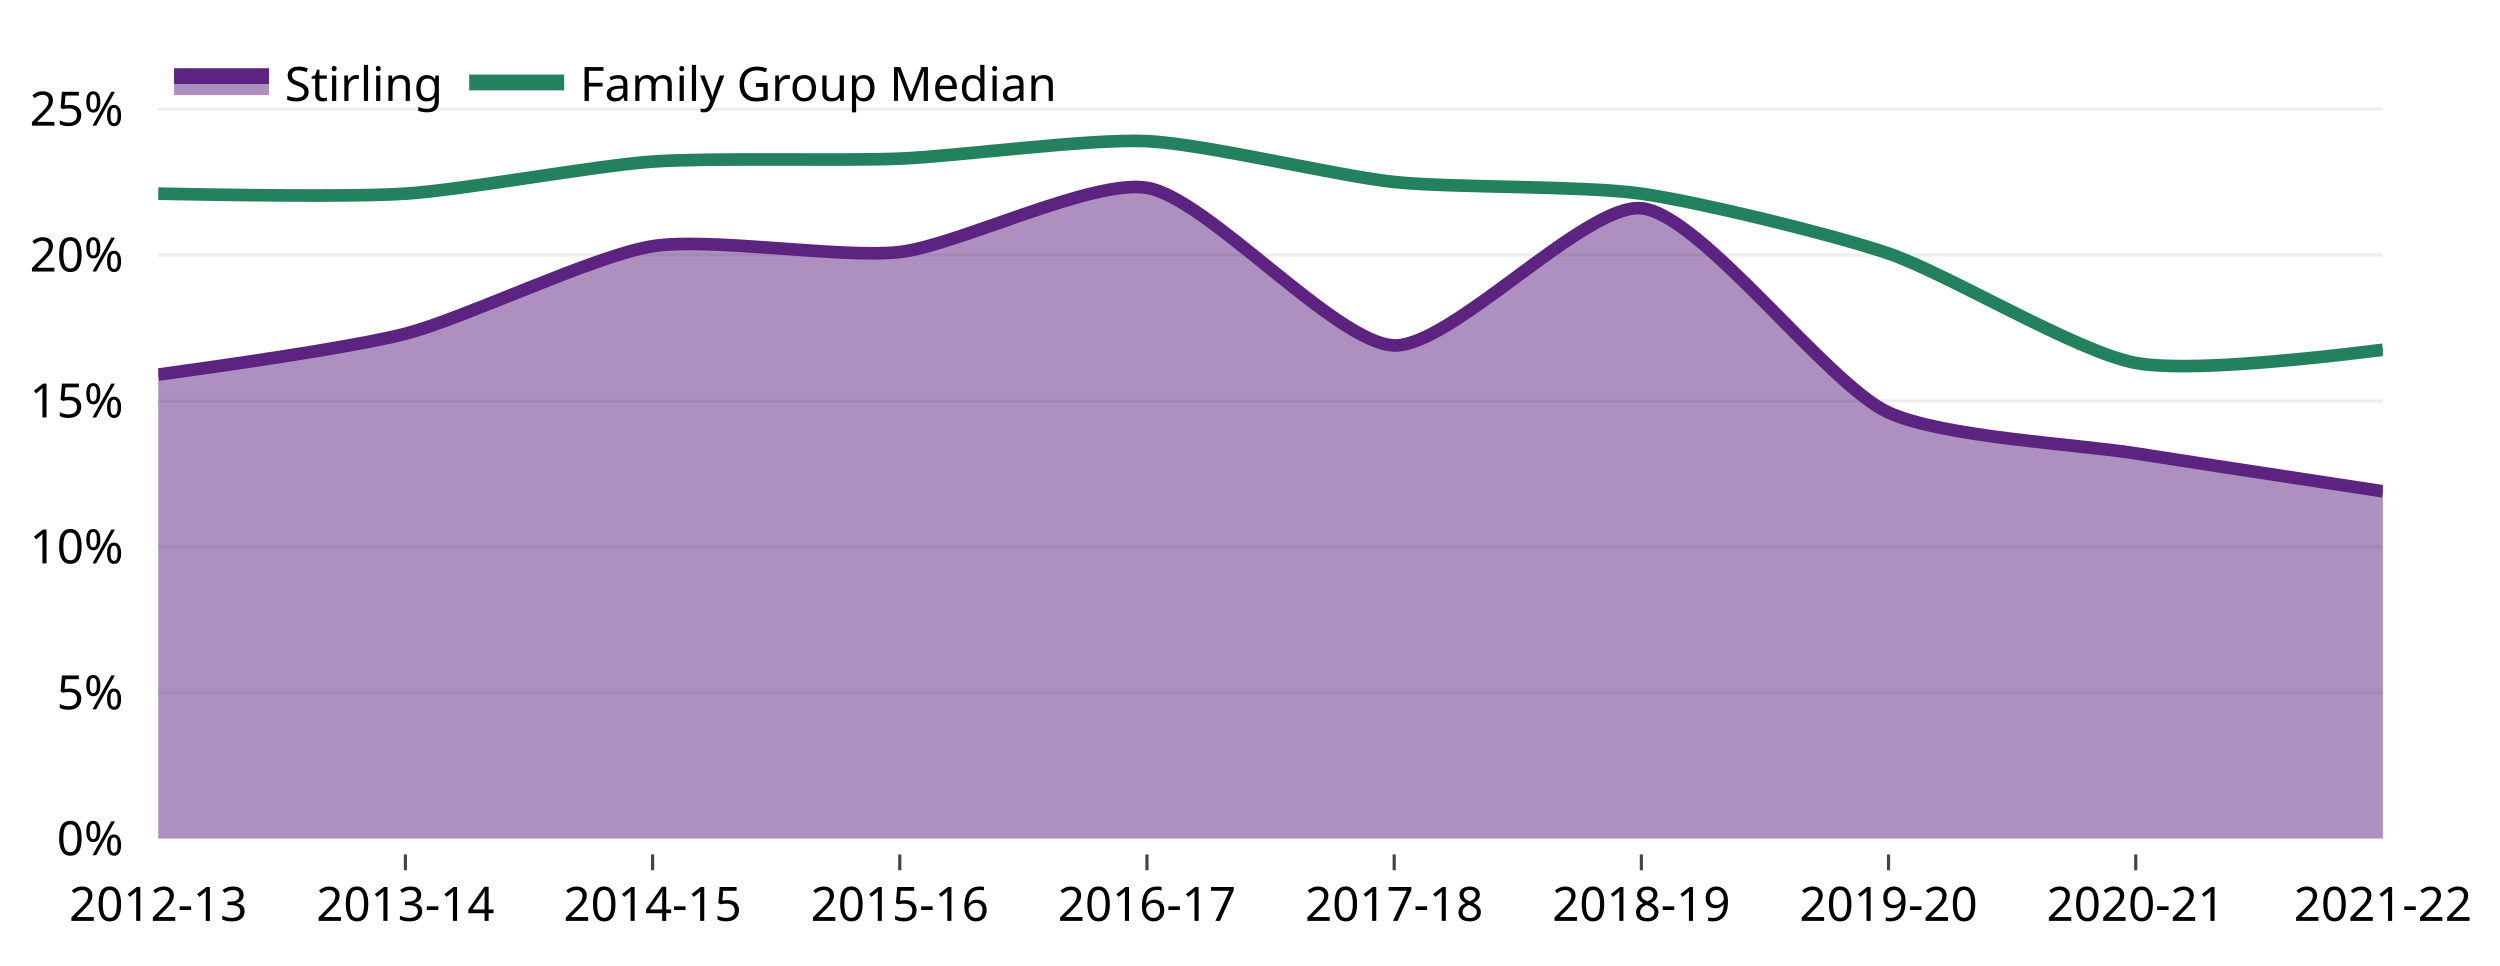
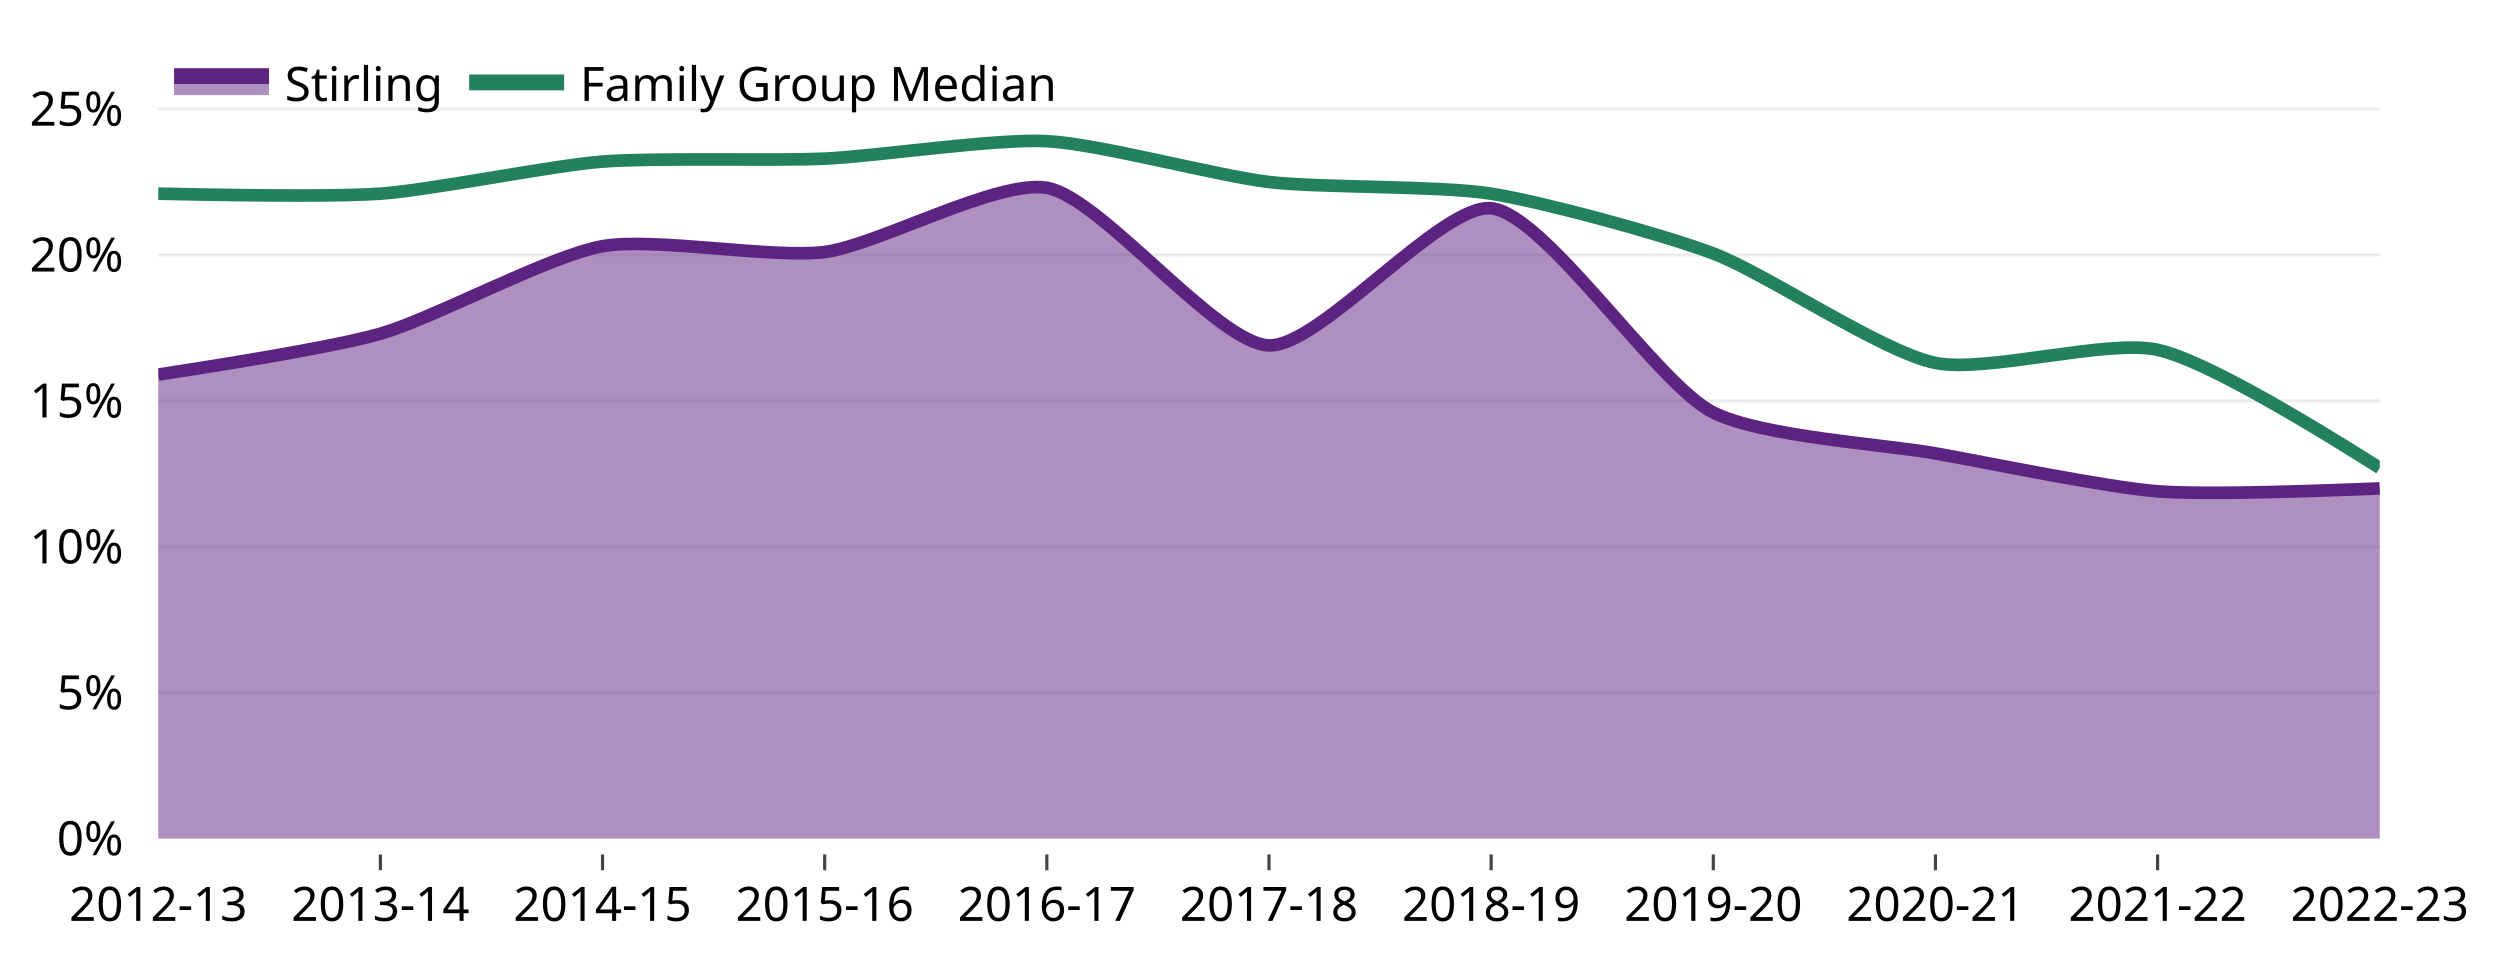
<svg xmlns="http://www.w3.org/2000/svg" class="main-svg" width="790" height="305" style="" viewBox="0 0 790 305">
  <rect x="0" y="0" width="790" height="305" style="fill: rgb(255, 255, 255); fill-opacity: 1;" />
-   <defs id="defs-3ace2b">
+   <defs id="defs-dc2056">
    <g class="clips">
-       <clipPath id="clip3ace2bxyplot" class="plotclip">
-         <rect width="703" height="232" />
-       </clipPath>
-       <clipPath class="axesclip" id="clip3ace2bx">
-         <rect x="50" y="0" width="703" height="305" />
-       </clipPath>
-       <clipPath class="axesclip" id="clip3ace2by">
+       <clipPath id="clipdc2056xyplot" class="plotclip">
+         <rect width="702" height="232" />
+       </clipPath>
+       <clipPath class="axesclip" id="clipdc2056x">
+         <rect x="50" y="0" width="702" height="305" />
+       </clipPath>
+       <clipPath class="axesclip" id="clipdc2056y">
        <rect x="0" y="33" width="790" height="232" />
      </clipPath>
-       <clipPath class="axesclip" id="clip3ace2bxy">
-         <rect x="50" y="33" width="703" height="232" />
+       <clipPath class="axesclip" id="clipdc2056xy">
+         <rect x="50" y="33" width="702" height="232" />
      </clipPath>
    </g>
    <g class="gradients" />
    <g class="patterns" />
  </defs>
  <g class="bglayer">
-     <rect class="bg" x="40" y="23" width="723" height="252" style="fill: rgb(0, 0, 0); fill-opacity: 0; stroke-width: 0;" />
+     <rect class="bg" x="40" y="23" width="722" height="252" style="fill: rgb(0, 0, 0); fill-opacity: 0; stroke-width: 0;" />
  </g>
  <g class="layer-below">
    <g class="imagelayer" />
    <g class="shapelayer" />
  </g>
  <g class="cartesianlayer">
    <g class="subplot xy">
      <g class="layer-subplot">
        <g class="shapelayer" />
        <g class="imagelayer" />
      </g>
      <g class="minor-gridlayer">
        <g class="x" />
        <g class="y" />
      </g>
      <g class="gridlayer">
        <g class="x">
-           <path class="xgrid crisp" transform="translate(128.11,0)" d="M0,33v232" style="stroke: rgb(255, 255, 255); stroke-opacity: 1; stroke-width: 1px;" />
-           <path class="xgrid crisp" transform="translate(206.22,0)" d="M0,33v232" style="stroke: rgb(255, 255, 255); stroke-opacity: 1; stroke-width: 1px;" />
-           <path class="xgrid crisp" transform="translate(284.33,0)" d="M0,33v232" style="stroke: rgb(255, 255, 255); stroke-opacity: 1; stroke-width: 1px;" />
-           <path class="xgrid crisp" transform="translate(362.44,0)" d="M0,33v232" style="stroke: rgb(255, 255, 255); stroke-opacity: 1; stroke-width: 1px;" />
-           <path class="xgrid crisp" transform="translate(440.56,0)" d="M0,33v232" style="stroke: rgb(255, 255, 255); stroke-opacity: 1; stroke-width: 1px;" />
-           <path class="xgrid crisp" transform="translate(518.67,0)" d="M0,33v232" style="stroke: rgb(255, 255, 255); stroke-opacity: 1; stroke-width: 1px;" />
-           <path class="xgrid crisp" transform="translate(596.78,0)" d="M0,33v232" style="stroke: rgb(255, 255, 255); stroke-opacity: 1; stroke-width: 1px;" />
-           <path class="xgrid crisp" transform="translate(674.89,0)" d="M0,33v232" style="stroke: rgb(255, 255, 255); stroke-opacity: 1; stroke-width: 1px;" />
+           <path class="xgrid crisp" transform="translate(120.2,0)" d="M0,33v232" style="stroke: rgb(255, 255, 255); stroke-opacity: 1; stroke-width: 1px;" />
+           <path class="xgrid crisp" transform="translate(190.4,0)" d="M0,33v232" style="stroke: rgb(255, 255, 255); stroke-opacity: 1; stroke-width: 1px;" />
+           <path class="xgrid crisp" transform="translate(260.6,0)" d="M0,33v232" style="stroke: rgb(255, 255, 255); stroke-opacity: 1; stroke-width: 1px;" />
+           <path class="xgrid crisp" transform="translate(330.8,0)" d="M0,33v232" style="stroke: rgb(255, 255, 255); stroke-opacity: 1; stroke-width: 1px;" />
+           <path class="xgrid crisp" transform="translate(401,0)" d="M0,33v232" style="stroke: rgb(255, 255, 255); stroke-opacity: 1; stroke-width: 1px;" />
+           <path class="xgrid crisp" transform="translate(471.2,0)" d="M0,33v232" style="stroke: rgb(255, 255, 255); stroke-opacity: 1; stroke-width: 1px;" />
+           <path class="xgrid crisp" transform="translate(541.4,0)" d="M0,33v232" style="stroke: rgb(255, 255, 255); stroke-opacity: 1; stroke-width: 1px;" />
+           <path class="xgrid crisp" transform="translate(611.6,0)" d="M0,33v232" style="stroke: rgb(255, 255, 255); stroke-opacity: 1; stroke-width: 1px;" />
+           <path class="xgrid crisp" transform="translate(681.8,0)" d="M0,33v232" style="stroke: rgb(255, 255, 255); stroke-opacity: 1; stroke-width: 1px;" />
        </g>
        <g class="y">
-           <path class="ygrid crisp" transform="translate(0,218.89)" d="M50,0h703" style="stroke: rgb(237, 237, 237); stroke-opacity: 1; stroke-width: 1px;" />
-           <path class="ygrid crisp" transform="translate(0,172.78)" d="M50,0h703" style="stroke: rgb(237, 237, 237); stroke-opacity: 1; stroke-width: 1px;" />
-           <path class="ygrid crisp" transform="translate(0,126.67)" d="M50,0h703" style="stroke: rgb(237, 237, 237); stroke-opacity: 1; stroke-width: 1px;" />
-           <path class="ygrid crisp" transform="translate(0,80.56)" d="M50,0h703" style="stroke: rgb(237, 237, 237); stroke-opacity: 1; stroke-width: 1px;" />
-           <path class="ygrid crisp" transform="translate(0,34.46)" d="M50,0h703" style="stroke: rgb(237, 237, 237); stroke-opacity: 1; stroke-width: 1px;" />
+           <path class="ygrid crisp" transform="translate(0,218.89)" d="M50,0h702" style="stroke: rgb(237, 237, 237); stroke-opacity: 1; stroke-width: 1px;" />
+           <path class="ygrid crisp" transform="translate(0,172.78)" d="M50,0h702" style="stroke: rgb(237, 237, 237); stroke-opacity: 1; stroke-width: 1px;" />
+           <path class="ygrid crisp" transform="translate(0,126.67)" d="M50,0h702" style="stroke: rgb(237, 237, 237); stroke-opacity: 1; stroke-width: 1px;" />
+           <path class="ygrid crisp" transform="translate(0,80.56)" d="M50,0h702" style="stroke: rgb(237, 237, 237); stroke-opacity: 1; stroke-width: 1px;" />
+           <path class="ygrid crisp" transform="translate(0,34.46)" d="M50,0h702" style="stroke: rgb(237, 237, 237); stroke-opacity: 1; stroke-width: 1px;" />
        </g>
      </g>
      <g class="zerolinelayer">
-         <path class="yzl zl crisp" transform="translate(0,265)" d="M50,0h703" style="stroke: rgb(255, 255, 255); stroke-opacity: 1; stroke-width: 2px;" />
+         <path class="yzl zl crisp" transform="translate(0,265)" d="M50,0h702" style="stroke: rgb(255, 255, 255); stroke-opacity: 1; stroke-width: 2px;" />
+       </g>
+       <g class="layer-between">
+         <g class="shapelayer" />
+         <g class="imagelayer" />
      </g>
      <path class="xlines-below" />
      <path class="ylines-below" />
      <g class="overlines-below" />
      <g class="xaxislayer-below" />
      <g class="yaxislayer-below" />
      <g class="overaxes-below" />
-       <g class="plot" transform="translate(50,33)" clip-path="url(#clip3ace2bxyplot)">
-         <g class="scatterlayer mlayer">
-           <g class="trace scatter trace28f77d" style="stroke-miterlimit: 2;">
-             <g class="fills">
-               <g>
-                 <path class="js-fill" d="M703,232L0,232L0,85.37Q60.09,77.1 78.11,72.46C96.55,67.71 137.72,47.76 156.22,44.8C174.19,41.93 216.25,48.73 234.33,46.64C252.71,44.51 294.8,23.56 312.44,26.35C331.34,29.34 372.16,75.59 390.56,76.15C408.62,76.7 450.98,31.18 468.67,32.81C487.51,34.55 527.28,88.48 546.78,97.36C564.01,105.21 606.66,107.36 624.89,110.27Q643.11,113.17 703,122.26" style="fill: rgb(93, 35, 129); fill-opacity: 0.5; stroke-width: 0;" />
-               </g>
-             </g>
-             <g class="errorbars" />
-             <g class="lines">
-               <path class="js-line" d="M0,85.37Q60.09,77.1 78.11,72.46C96.55,67.71 137.72,47.76 156.22,44.8C174.19,41.93 216.25,48.73 234.33,46.64C252.71,44.51 294.8,23.56 312.44,26.35C331.34,29.34 372.16,75.59 390.56,76.15C408.62,76.7 450.98,31.18 468.67,32.81C487.51,34.55 527.28,88.48 546.78,97.36C564.01,105.21 606.66,107.36 624.89,110.27Q643.11,113.17 703,122.26" style="vector-effect: none; fill: none; stroke: rgb(93, 35, 129); stroke-opacity: 1; stroke-width: 4px; opacity: 1;" />
-             </g>
-             <g class="points" />
-             <g class="text" />
+       <g class="overplot">
+         <g class="xy" transform="translate(50,33)" clip-path="url(#clipdc2056xyplot)">
+           <g class="scatterlayer mlayer">
+             <g class="trace scatter trace68ea45" style="stroke-miterlimit: 2;">
+               <g class="fills">
+                 <g>
+                   <path class="js-fill" d="M702,232L0,232L0,85.37Q54.04,77.08 70.2,72.46C86.81,67.71 123.72,47.74 140.4,44.8C156.5,41.96 194.38,48.72 210.6,46.64C227.15,44.52 265.04,23.68 280.8,26.35C297.91,29.25 334.44,75.62 351,76.15C367.21,76.67 405.37,31.3 421.2,32.81C438.22,34.43 473.65,88.51 491.4,97.36C506.76,105.02 545.21,107.36 561.6,110.27C577.97,113.17 615.36,120.97 631.8,122.26Q648.12,123.54 702,121.34" style="fill: rgb(93, 35, 129); fill-opacity: 0.5; stroke-width: 0;" />
+                 </g>
+               </g>
+               <g class="errorbars" />
+               <g class="lines">
+                 <path class="js-line" d="M0,85.37Q54.04,77.08 70.2,72.46C86.81,67.71 123.72,47.74 140.4,44.8C156.5,41.96 194.38,48.72 210.6,46.64C227.15,44.52 265.04,23.68 280.8,26.35C297.91,29.25 334.44,75.62 351,76.15C367.21,76.67 405.37,31.3 421.2,32.81C438.22,34.43 473.65,88.51 491.4,97.36C506.76,105.02 545.21,107.36 561.6,110.27C577.97,113.17 615.36,120.97 631.8,122.26Q648.12,123.54 702,121.34" style="vector-effect: none; fill: none; stroke: rgb(93, 35, 129); stroke-opacity: 1; stroke-width: 4px; opacity: 1;" />
+               </g>
+               <g class="points" />
+               <g class="text" />
+             </g>
+             <g class="trace scatter trace24ca16" style="stroke-miterlimit: 2; opacity: 1;">
+               <g class="fills" />
+               <g class="errorbars" />
+               <g class="lines">
+                 <path class="js-line" d="M0,28.2Q53.86,29.37 70.2,28.2C86.62,27.02 123.98,19.35 140.4,18.06C156.74,16.78 194.23,17.88 210.6,17.13C226.99,16.38 264.48,10.76 280.8,11.6C297.24,12.45 334.56,22.57 351,24.51C367.32,26.43 404.96,25.62 421.2,28.2C437.72,30.83 475.31,41.04 491.4,47.1C508.09,53.39 544.76,78.29 561.6,81.69C577.57,84.92 615.89,74.07 631.8,77.54Q648.71,81.23 702,114.88" style="vector-effect: none; fill: none; stroke: rgb(35, 129, 93); stroke-opacity: 1; stroke-width: 4px; opacity: 1;" />
+               </g>
+               <g class="points" />
+               <g class="text" />
+             </g>
          </g>
-           <g class="trace scatter trace958b57" style="stroke-miterlimit: 2; opacity: 1;">
-             <g class="fills" />
-             <g class="errorbars" />
-             <g class="lines">
-               <path class="js-line" d="M0,28.2Q59.92,29.38 78.11,28.2C96.37,27.02 137.96,19.35 156.22,18.06C174.41,16.78 216.12,17.88 234.33,17.13C252.57,16.38 294.26,10.75 312.44,11.6C330.72,12.45 372.28,22.57 390.56,24.51C408.73,26.43 450.57,25.61 468.67,28.2C487.02,30.83 528.82,41.01 546.78,47.1C565.29,53.38 606.24,78.26 624.89,81.69Q642.73,84.97 703,77.54" style="vector-effect: none; fill: none; stroke: rgb(35, 129, 93); stroke-opacity: 1; stroke-width: 4px; opacity: 1;" />
-             </g>
-             <g class="points" />
-             <g class="text" />
-           </g>
-         </g>
-       </g>
-       <g class="overplot" />
+         </g>
+       </g>
+       <g class="zerolinelayer-above" />
      <path class="xlines-above crisp" d="" style="fill: none; stroke-width: 1px; stroke: rgb(0, 0, 0); stroke-opacity: 0;" />
      <path class="ylines-above crisp" d="M0,0" style="fill: none;" />
      <g class="overlines-above" />
      <g class="xaxislayer-above">
-         <path class="xtick ticks crisp" d="M0,275v-5" transform="translate(128.11,0)" style="stroke: rgb(68, 68, 68); stroke-opacity: 1; stroke-width: 1px;" />
-         <path class="xtick ticks crisp" d="M0,275v-5" transform="translate(206.22,0)" style="stroke: rgb(68, 68, 68); stroke-opacity: 1; stroke-width: 1px;" />
-         <path class="xtick ticks crisp" d="M0,275v-5" transform="translate(284.33,0)" style="stroke: rgb(68, 68, 68); stroke-opacity: 1; stroke-width: 1px;" />
-         <path class="xtick ticks crisp" d="M0,275v-5" transform="translate(362.44,0)" style="stroke: rgb(68, 68, 68); stroke-opacity: 1; stroke-width: 1px;" />
-         <path class="xtick ticks crisp" d="M0,275v-5" transform="translate(440.56,0)" style="stroke: rgb(68, 68, 68); stroke-opacity: 1; stroke-width: 1px;" />
-         <path class="xtick ticks crisp" d="M0,275v-5" transform="translate(518.67,0)" style="stroke: rgb(68, 68, 68); stroke-opacity: 1; stroke-width: 1px;" />
-         <path class="xtick ticks crisp" d="M0,275v-5" transform="translate(596.78,0)" style="stroke: rgb(68, 68, 68); stroke-opacity: 1; stroke-width: 1px;" />
-         <path class="xtick ticks crisp" d="M0,275v-5" transform="translate(674.89,0)" style="stroke: rgb(68, 68, 68); stroke-opacity: 1; stroke-width: 1px;" />
-         <g class="xtick">
-           <text text-anchor="middle" x="0" y="291" transform="translate(50,0)" style="font-family: 'Segoe UI Semibold'; font-size: 15px; fill: rgb(0, 0, 0); fill-opacity: 1; white-space: pre; opacity: 1;">2012-13</text>
-         </g>
-         <g class="xtick">
-           <text text-anchor="middle" x="0" y="291" transform="translate(128.11,0)" style="font-family: 'Segoe UI Semibold'; font-size: 15px; fill: rgb(0, 0, 0); fill-opacity: 1; white-space: pre; opacity: 1;">2013-14</text>
-         </g>
-         <g class="xtick">
-           <text text-anchor="middle" x="0" y="291" transform="translate(206.22,0)" style="font-family: 'Segoe UI Semibold'; font-size: 15px; fill: rgb(0, 0, 0); fill-opacity: 1; white-space: pre; opacity: 1;">2014-15</text>
-         </g>
-         <g class="xtick">
-           <text text-anchor="middle" x="0" y="291" transform="translate(284.33,0)" style="font-family: 'Segoe UI Semibold'; font-size: 15px; fill: rgb(0, 0, 0); fill-opacity: 1; white-space: pre; opacity: 1;">2015-16</text>
-         </g>
-         <g class="xtick">
-           <text text-anchor="middle" x="0" y="291" transform="translate(362.44,0)" style="font-family: 'Segoe UI Semibold'; font-size: 15px; fill: rgb(0, 0, 0); fill-opacity: 1; white-space: pre; opacity: 1;">2016-17</text>
-         </g>
-         <g class="xtick">
-           <text text-anchor="middle" x="0" y="291" transform="translate(440.56,0)" style="font-family: 'Segoe UI Semibold'; font-size: 15px; fill: rgb(0, 0, 0); fill-opacity: 1; white-space: pre; opacity: 1;">2017-18</text>
-         </g>
-         <g class="xtick">
-           <text text-anchor="middle" x="0" y="291" transform="translate(518.67,0)" style="font-family: 'Segoe UI Semibold'; font-size: 15px; fill: rgb(0, 0, 0); fill-opacity: 1; white-space: pre; opacity: 1;">2018-19</text>
-         </g>
-         <g class="xtick">
-           <text text-anchor="middle" x="0" y="291" transform="translate(596.78,0)" style="font-family: 'Segoe UI Semibold'; font-size: 15px; fill: rgb(0, 0, 0); fill-opacity: 1; white-space: pre; opacity: 1;">2019-20</text>
-         </g>
-         <g class="xtick">
-           <text text-anchor="middle" x="0" y="291" transform="translate(674.89,0)" style="font-family: 'Segoe UI Semibold'; font-size: 15px; fill: rgb(0, 0, 0); fill-opacity: 1; white-space: pre; opacity: 1;">2020-21</text>
-         </g>
-         <g class="xtick">
-           <text text-anchor="middle" x="0" y="291" transform="translate(753,0)" style="font-family: 'Segoe UI Semibold'; font-size: 15px; fill: rgb(0, 0, 0); fill-opacity: 1; white-space: pre; opacity: 1;">2021-22</text>
+         <path class="xtick ticks crisp" d="M0,275v-5" transform="translate(120.2,0)" style="stroke: rgb(68, 68, 68); stroke-opacity: 1; stroke-width: 1px;" />
+         <path class="xtick ticks crisp" d="M0,275v-5" transform="translate(190.4,0)" style="stroke: rgb(68, 68, 68); stroke-opacity: 1; stroke-width: 1px;" />
+         <path class="xtick ticks crisp" d="M0,275v-5" transform="translate(260.6,0)" style="stroke: rgb(68, 68, 68); stroke-opacity: 1; stroke-width: 1px;" />
+         <path class="xtick ticks crisp" d="M0,275v-5" transform="translate(330.8,0)" style="stroke: rgb(68, 68, 68); stroke-opacity: 1; stroke-width: 1px;" />
+         <path class="xtick ticks crisp" d="M0,275v-5" transform="translate(401,0)" style="stroke: rgb(68, 68, 68); stroke-opacity: 1; stroke-width: 1px;" />
+         <path class="xtick ticks crisp" d="M0,275v-5" transform="translate(471.2,0)" style="stroke: rgb(68, 68, 68); stroke-opacity: 1; stroke-width: 1px;" />
+         <path class="xtick ticks crisp" d="M0,275v-5" transform="translate(541.4,0)" style="stroke: rgb(68, 68, 68); stroke-opacity: 1; stroke-width: 1px;" />
+         <path class="xtick ticks crisp" d="M0,275v-5" transform="translate(611.6,0)" style="stroke: rgb(68, 68, 68); stroke-opacity: 1; stroke-width: 1px;" />
+         <path class="xtick ticks crisp" d="M0,275v-5" transform="translate(681.8,0)" style="stroke: rgb(68, 68, 68); stroke-opacity: 1; stroke-width: 1px;" />
+         <g class="xtick">
+           <text text-anchor="middle" x="0" y="291" transform="translate(50,0)" style="font-family: 'Segoe UI Semibold'; font-size: 15px; fill: rgb(0, 0, 0); fill-opacity: 1; white-space: pre;">2012-13</text>
+         </g>
+         <g class="xtick">
+           <text text-anchor="middle" x="0" y="291" transform="translate(120.2,0)" style="font-family: 'Segoe UI Semibold'; font-size: 15px; fill: rgb(0, 0, 0); fill-opacity: 1; white-space: pre;">2013-14</text>
+         </g>
+         <g class="xtick">
+           <text text-anchor="middle" x="0" y="291" transform="translate(190.4,0)" style="font-family: 'Segoe UI Semibold'; font-size: 15px; fill: rgb(0, 0, 0); fill-opacity: 1; white-space: pre;">2014-15</text>
+         </g>
+         <g class="xtick">
+           <text text-anchor="middle" x="0" y="291" transform="translate(260.6,0)" style="font-family: 'Segoe UI Semibold'; font-size: 15px; fill: rgb(0, 0, 0); fill-opacity: 1; white-space: pre;">2015-16</text>
+         </g>
+         <g class="xtick">
+           <text text-anchor="middle" x="0" y="291" transform="translate(330.8,0)" style="font-family: 'Segoe UI Semibold'; font-size: 15px; fill: rgb(0, 0, 0); fill-opacity: 1; white-space: pre;">2016-17</text>
+         </g>
+         <g class="xtick">
+           <text text-anchor="middle" x="0" y="291" transform="translate(401,0)" style="font-family: 'Segoe UI Semibold'; font-size: 15px; fill: rgb(0, 0, 0); fill-opacity: 1; white-space: pre;">2017-18</text>
+         </g>
+         <g class="xtick">
+           <text text-anchor="middle" x="0" y="291" transform="translate(471.2,0)" style="font-family: 'Segoe UI Semibold'; font-size: 15px; fill: rgb(0, 0, 0); fill-opacity: 1; white-space: pre;">2018-19</text>
+         </g>
+         <g class="xtick">
+           <text text-anchor="middle" x="0" y="291" transform="translate(541.4,0)" style="font-family: 'Segoe UI Semibold'; font-size: 15px; fill: rgb(0, 0, 0); fill-opacity: 1; white-space: pre;">2019-20</text>
+         </g>
+         <g class="xtick">
+           <text text-anchor="middle" x="0" y="291" transform="translate(611.6,0)" style="font-family: 'Segoe UI Semibold'; font-size: 15px; fill: rgb(0, 0, 0); fill-opacity: 1; white-space: pre;">2020-21</text>
+         </g>
+         <g class="xtick">
+           <text text-anchor="middle" x="0" y="291" transform="translate(681.8,0)" style="font-family: 'Segoe UI Semibold'; font-size: 15px; fill: rgb(0, 0, 0); fill-opacity: 1; white-space: pre;">2021-22</text>
+         </g>
+         <g class="xtick">
+           <text text-anchor="middle" x="0" y="291" transform="translate(752,0)" style="font-family: 'Segoe UI Semibold'; font-size: 15px; fill: rgb(0, 0, 0); fill-opacity: 1; white-space: pre;">2022-23</text>
        </g>
      </g>
      <g class="yaxislayer-above">
        <g class="ytick">
-           <text text-anchor="end" x="39" y="5.25" transform="translate(0,265)" style="font-family: 'Segoe UI Semibold'; font-size: 15px; fill: rgb(0, 0, 0); fill-opacity: 1; white-space: pre; opacity: 1;">0%</text>
-         </g>
-         <g class="ytick">
-           <text text-anchor="end" x="39" y="5.25" style="font-family: 'Segoe UI Semibold'; font-size: 15px; fill: rgb(0, 0, 0); fill-opacity: 1; white-space: pre; opacity: 1;" transform="translate(0,218.89)">5%</text>
-         </g>
-         <g class="ytick">
-           <text text-anchor="end" x="39" y="5.25" style="font-family: 'Segoe UI Semibold'; font-size: 15px; fill: rgb(0, 0, 0); fill-opacity: 1; white-space: pre; opacity: 1;" transform="translate(0,172.78)">10%</text>
-         </g>
-         <g class="ytick">
-           <text text-anchor="end" x="39" y="5.25" style="font-family: 'Segoe UI Semibold'; font-size: 15px; fill: rgb(0, 0, 0); fill-opacity: 1; white-space: pre; opacity: 1;" transform="translate(0,126.67)">15%</text>
-         </g>
-         <g class="ytick">
-           <text text-anchor="end" x="39" y="5.25" style="font-family: 'Segoe UI Semibold'; font-size: 15px; fill: rgb(0, 0, 0); fill-opacity: 1; white-space: pre; opacity: 1;" transform="translate(0,80.56)">20%</text>
-         </g>
-         <g class="ytick">
-           <text text-anchor="end" x="39" y="5.25" style="font-family: 'Segoe UI Semibold'; font-size: 15px; fill: rgb(0, 0, 0); fill-opacity: 1; white-space: pre; opacity: 1;" transform="translate(0,34.46)">25%</text>
+           <text text-anchor="end" x="39" y="5.25" transform="translate(0,265)" style="font-family: 'Segoe UI Semibold'; font-size: 15px; fill: rgb(0, 0, 0); fill-opacity: 1; white-space: pre;">0%</text>
+         </g>
+         <g class="ytick">
+           <text text-anchor="end" x="39" y="5.25" style="font-family: 'Segoe UI Semibold'; font-size: 15px; fill: rgb(0, 0, 0); fill-opacity: 1; white-space: pre;" transform="translate(0,218.89)">5%</text>
+         </g>
+         <g class="ytick">
+           <text text-anchor="end" x="39" y="5.25" style="font-family: 'Segoe UI Semibold'; font-size: 15px; fill: rgb(0, 0, 0); fill-opacity: 1; white-space: pre;" transform="translate(0,172.78)">10%</text>
+         </g>
+         <g class="ytick">
+           <text text-anchor="end" x="39" y="5.25" style="font-family: 'Segoe UI Semibold'; font-size: 15px; fill: rgb(0, 0, 0); fill-opacity: 1; white-space: pre;" transform="translate(0,126.67)">15%</text>
+         </g>
+         <g class="ytick">
+           <text text-anchor="end" x="39" y="5.25" style="font-family: 'Segoe UI Semibold'; font-size: 15px; fill: rgb(0, 0, 0); fill-opacity: 1; white-space: pre;" transform="translate(0,80.56)">20%</text>
+         </g>
+         <g class="ytick">
+           <text text-anchor="end" x="39" y="5.25" style="font-family: 'Segoe UI Semibold'; font-size: 15px; fill: rgb(0, 0, 0); fill-opacity: 1; white-space: pre;" transform="translate(0,34.46)">25%</text>
        </g>
      </g>
      <g class="overaxes-above" />
    </g>
  </g>
  <g class="polarlayer" />
  <g class="smithlayer" />
  <g class="ternarylayer" />
  <g class="geolayer" />
  <g class="funnelarealayer" />
  <g class="pielayer" />
  <g class="iciclelayer" />
  <g class="treemaplayer" />
  <g class="sunburstlayer" />
  <g class="glimages" />
-   <defs id="topdefs-3ace2b">
+   <defs id="topdefs-dc2056">
    <g class="clips" />
-     <clipPath id="legend3ace2b">
+     <clipPath id="legenddc2056">
      <rect width="285" height="33" x="0" y="0" />
    </clipPath>
  </defs>
  <g class="layer-above">
    <g class="imagelayer" />
    <g class="shapelayer" />
  </g>
  <g class="infolayer">
    <g class="legend" pointer-events="all" transform="translate(50,9.8)">
-       <rect class="bg" shape-rendering="crispEdges" width="285" height="33" x="0" y="0" style="stroke: rgb(68, 68, 68); stroke-opacity: 1; fill: rgb(0, 0, 0); fill-opacity: 0; stroke-width: 0px;" />
-       <g class="scrollbox" transform="" clip-path="url(#legend3ace2b)">
+       <rect class="bg" shape-rendering="crispEdges" style="stroke: rgb(68, 68, 68); stroke-opacity: 1; fill: rgb(0, 0, 0); fill-opacity: 0; stroke-width: 0px;" width="285" height="33" x="0" y="0" />
+       <g class="scrollbox" transform="" clip-path="url(#legenddc2056)">
        <g class="groups">
          <g class="traces" transform="translate(0,16.25)" style="opacity: 1;">
            <text class="legendtext" text-anchor="start" x="40" y="5.85" style="font-family: 'Segoe UI Semibold'; font-size: 15px; fill: rgb(0, 0, 0); fill-opacity: 1; white-space: pre;">Stirling</text>
            <g class="layers">
              <g class="legendfill">
                <path class="js-fill" d="M5,-2h30v6h-30z" style="stroke-width: 0; fill: rgb(93, 35, 129); fill-opacity: 0.5;" />
              </g>
              <g class="legendlines">
                <path class="js-line" d="M5,-2h30" style="fill: none; stroke: rgb(93, 35, 129); stroke-opacity: 1; stroke-width: 5px;" />
              </g>
              <g class="legendsymbols">
                <g class="legendpoints" />
              </g>
            </g>
            <rect class="legendtoggle" x="0" y="-11.25" width="90.766" height="22.5" style="fill: rgb(0, 0, 0); fill-opacity: 0;" />
          </g>
          <g class="traces" transform="translate(93.26562,16.25)" style="opacity: 1;">
            <text class="legendtext" text-anchor="start" x="40" y="5.85" style="font-family: 'Segoe UI Semibold'; font-size: 15px; fill: rgb(0, 0, 0); fill-opacity: 1; white-space: pre;">Family Group Median</text>
            <g class="layers" style="opacity: 1;">
              <g class="legendfill" />
              <g class="legendlines">
                <path class="js-line" d="M5,0h30" style="fill: none; stroke: rgb(35, 129, 93); stroke-opacity: 1; stroke-width: 5px;" />
              </g>
              <g class="legendsymbols">
                <g class="legendpoints" />
              </g>
            </g>
-             <rect class="legendtoggle" x="0" y="-11.25" width="188.609" height="22.5" style="fill: rgb(0, 0, 0); fill-opacity: 0;" />
+             <rect class="legendtoggle" x="0" y="-11.25" width="188.602" height="22.5" style="fill: rgb(0, 0, 0); fill-opacity: 0;" />
          </g>
        </g>
      </g>
-       <rect class="scrollbar" rx="20" ry="3" width="0" height="0" x="0" y="0" style="fill: rgb(128, 139, 164); fill-opacity: 1;" />
+       <rect class="scrollbar" rx="20" ry="3" width="0" height="0" style="fill: rgb(128, 139, 164); fill-opacity: 1;" x="0" y="0" />
    </g>
    <g class="g-gtitle" />
    <g class="g-xtitle" />
    <g class="g-ytitle" />
  </g>
</svg>
